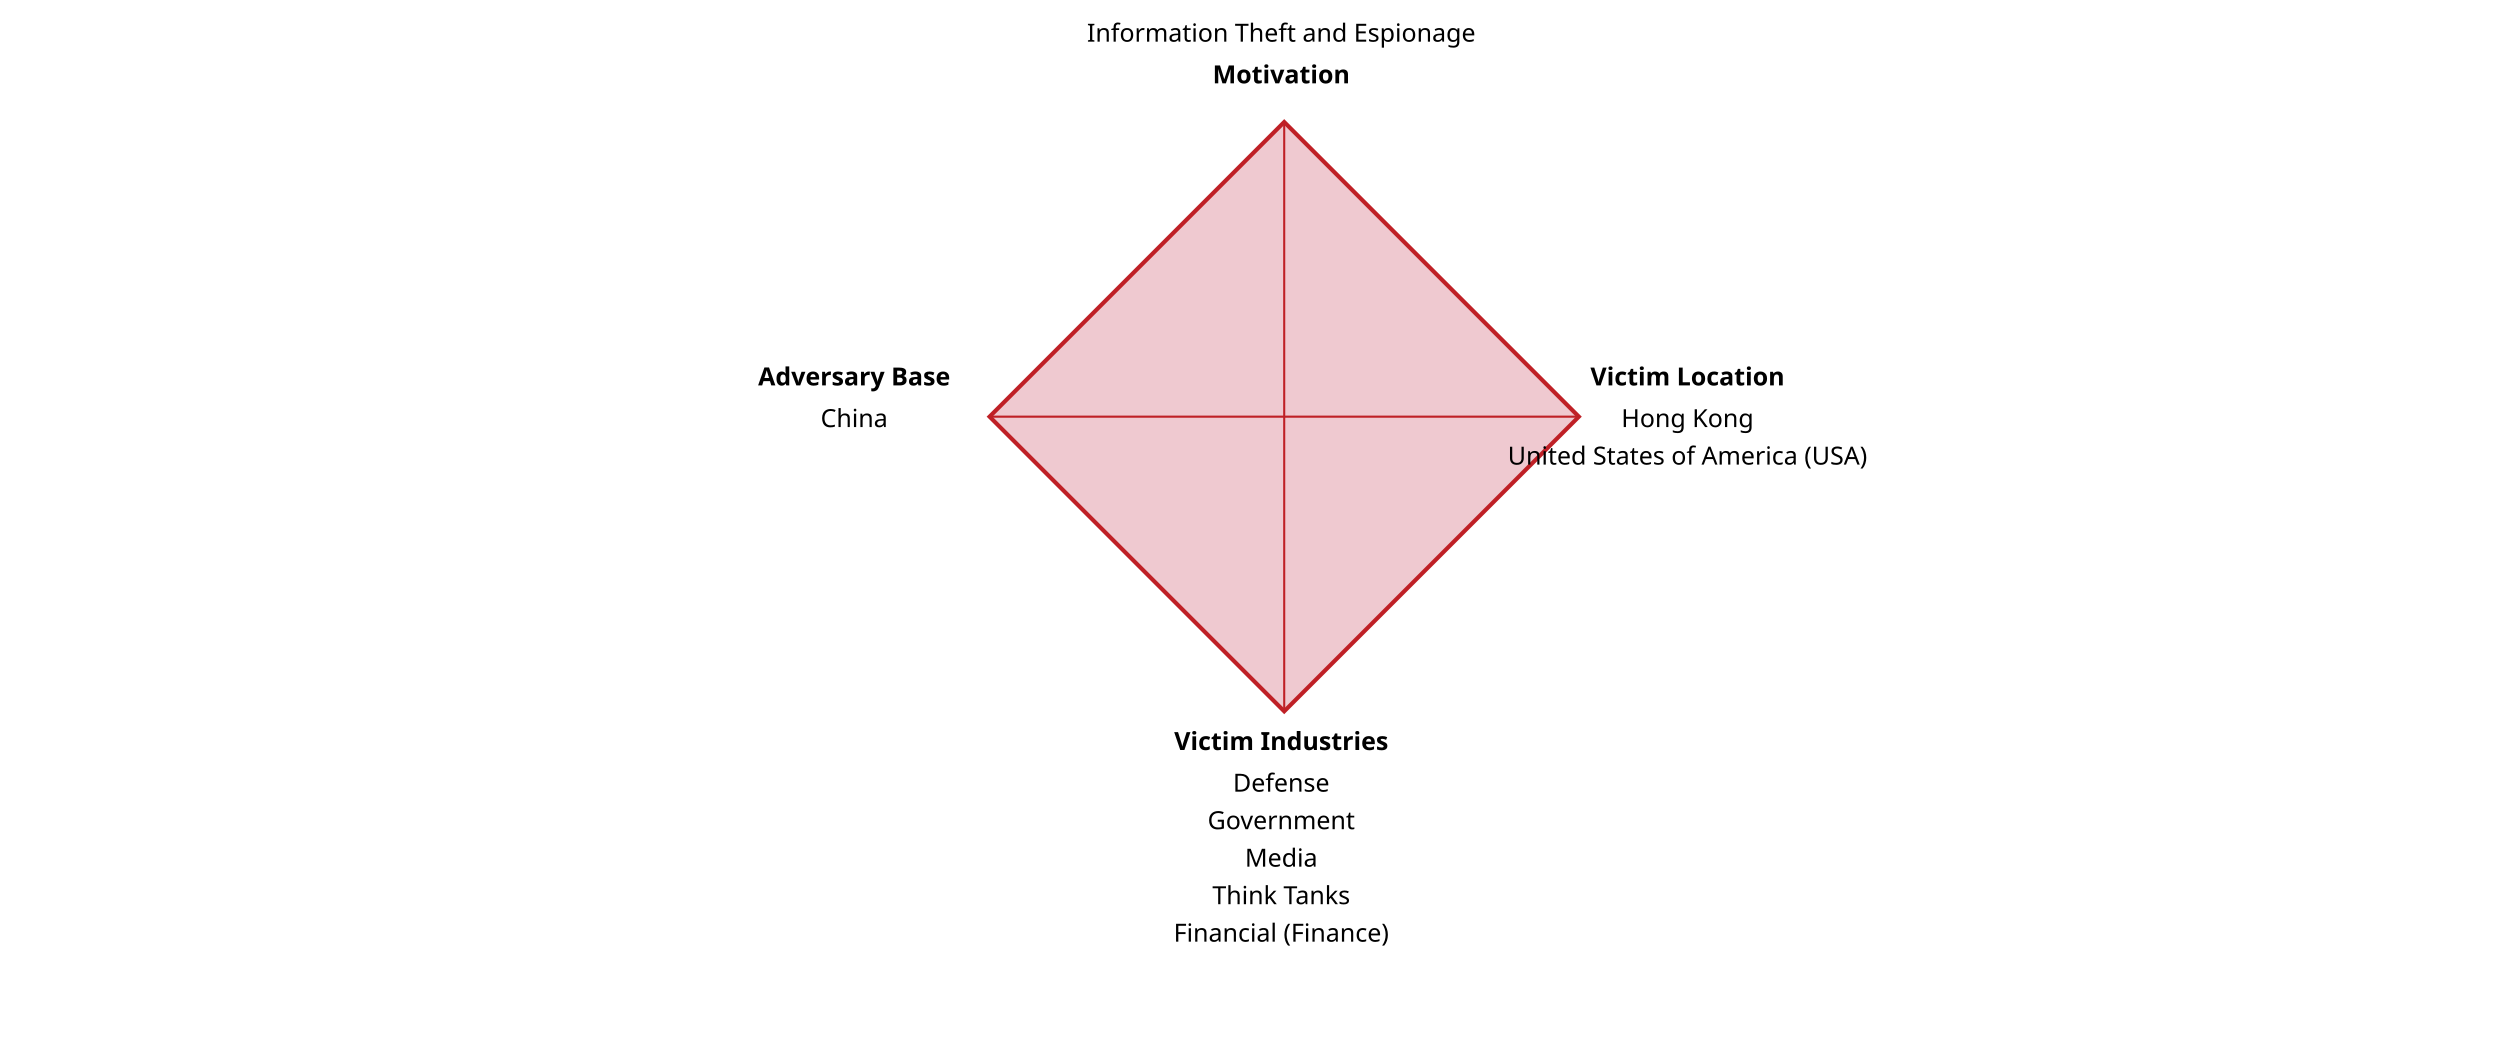
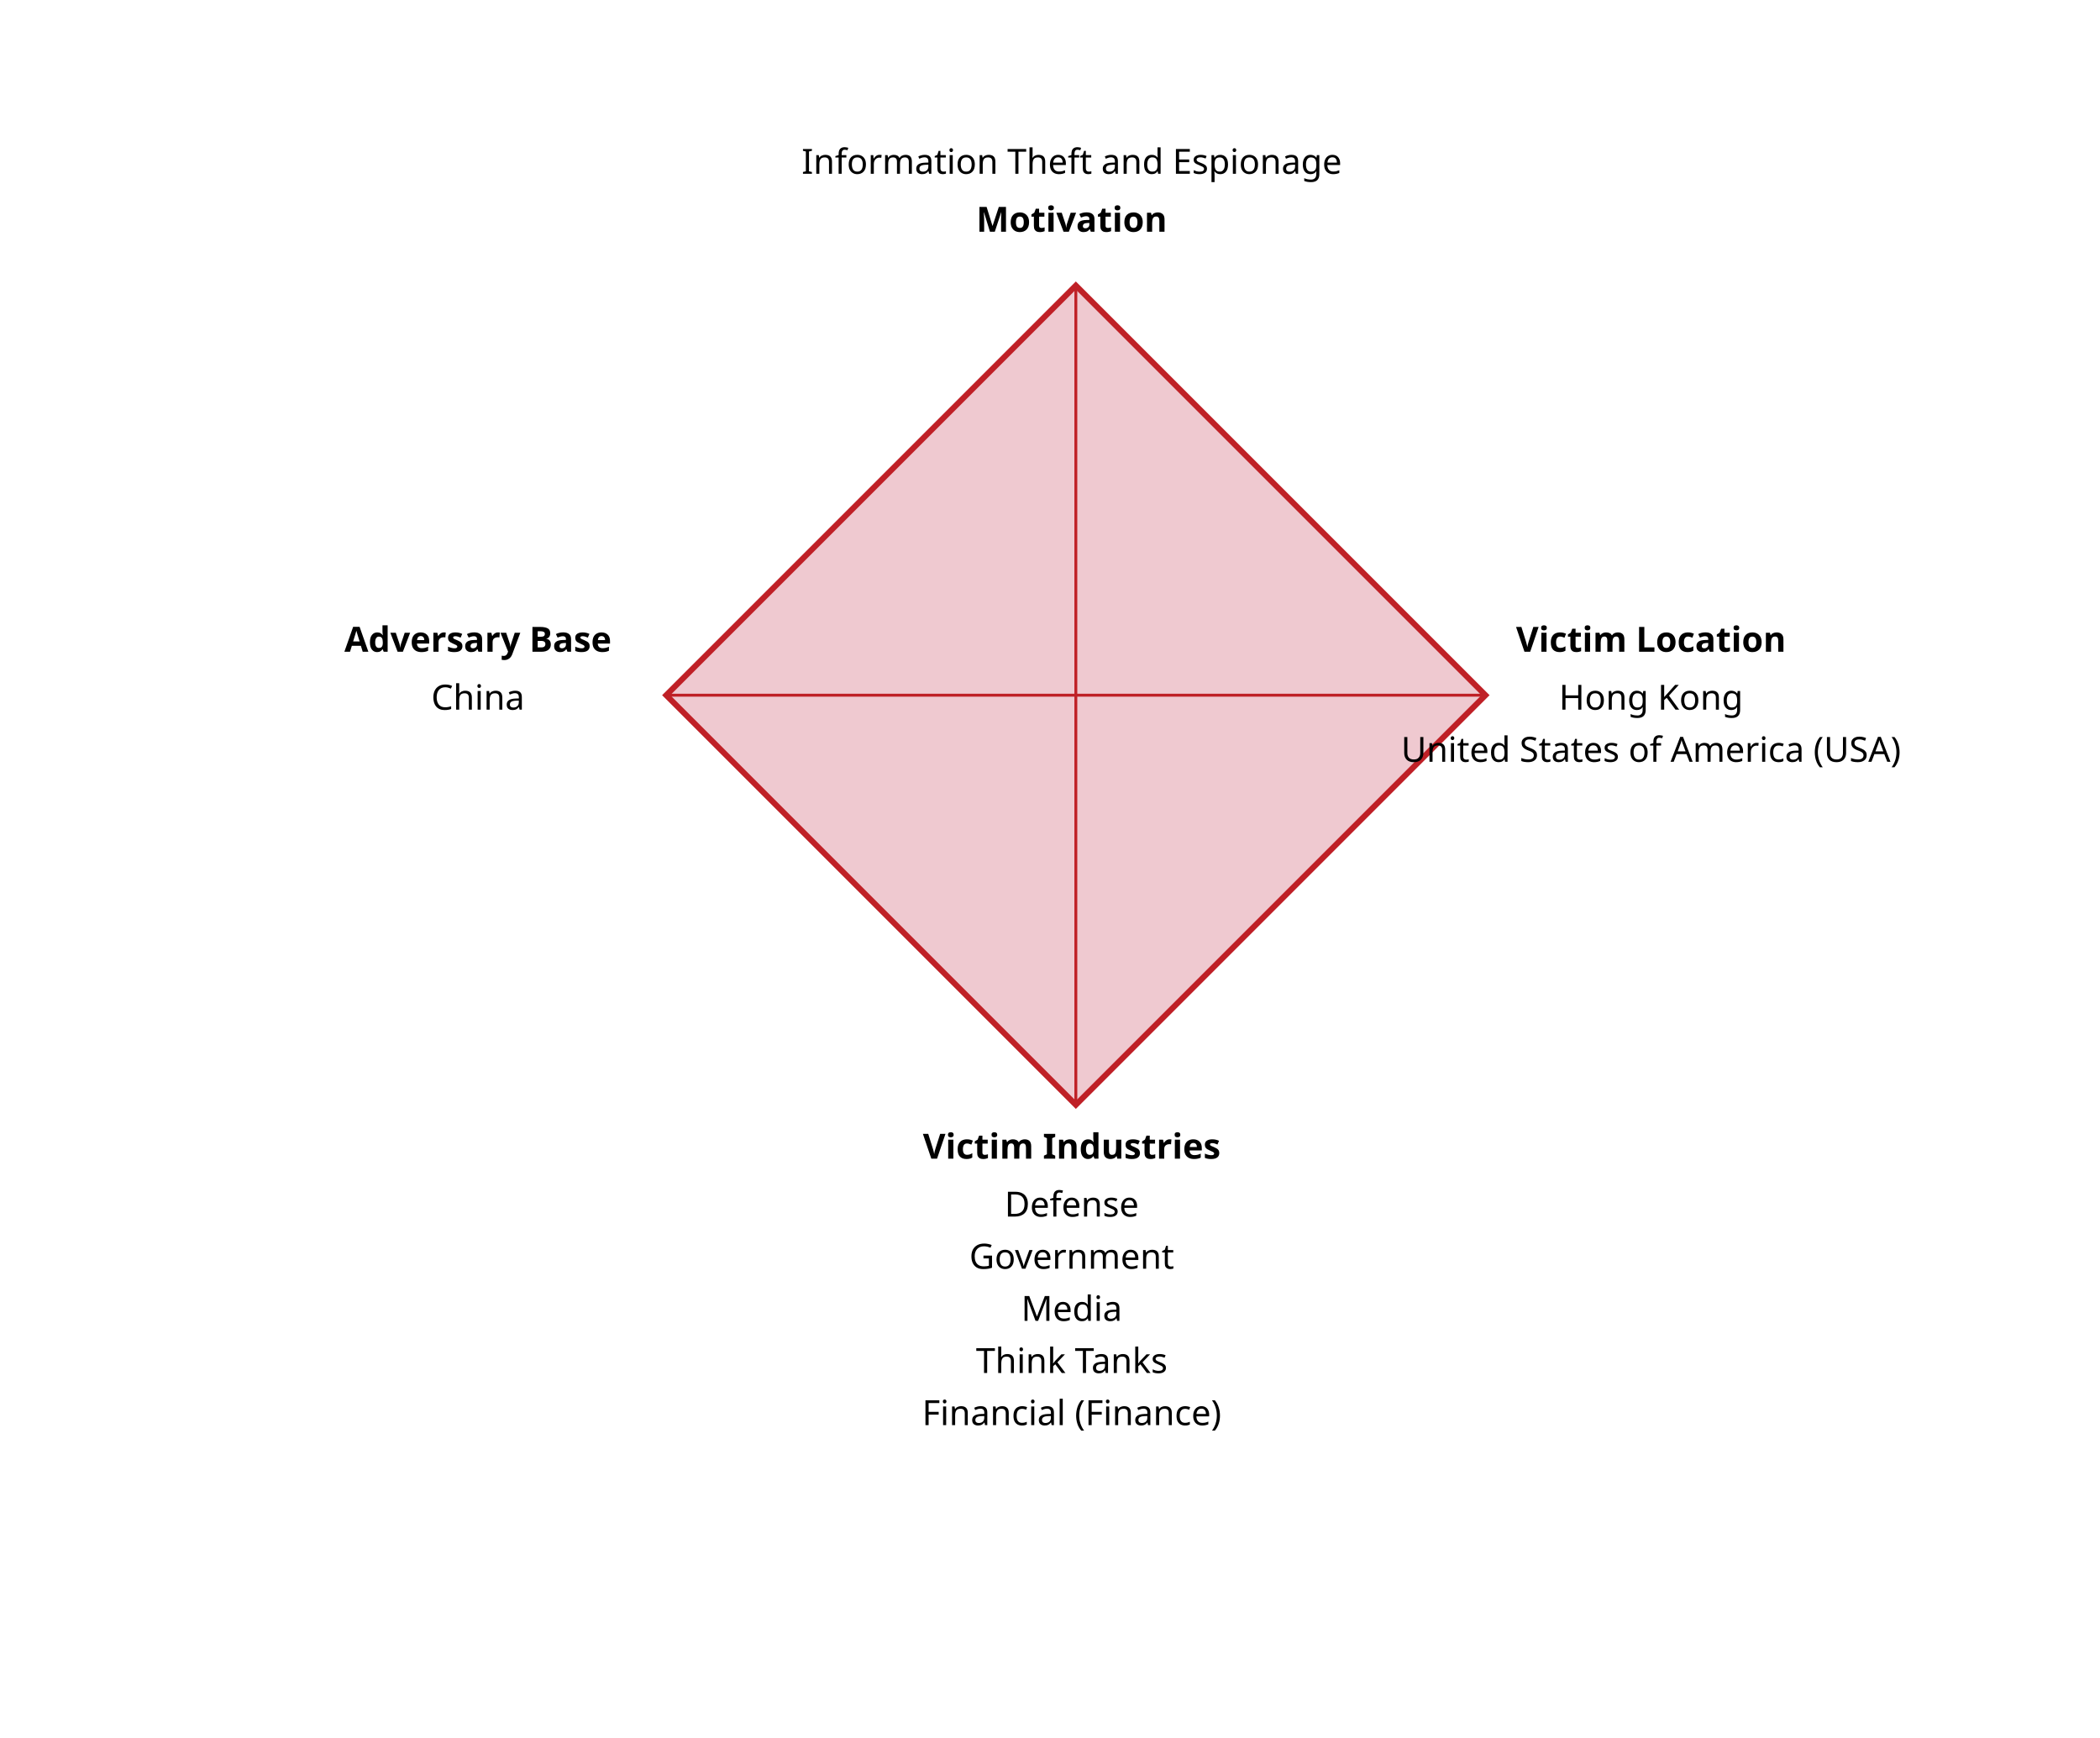
- <svg xmlns="http://www.w3.org/2000/svg" viewBox="0 0 1200 500" version="1.1">
-   <g transform="translate(475 200) rotate(-45)">
+ <svg xmlns="http://www.w3.org/2000/svg" viewBox="0 0 725 600" version="1.1">
+   <g transform="translate(230 240) rotate(-45)">
    <rect x="0" y="0" width="200" height="200" fill="#efc9d0" stroke="#bf2026ff" stroke-width="2" />
    <line x1="0" y1="0" x2="200" y2="200" stroke="#bf2026ff" />
    <line x1="0" y1="200" x2="200" y2="0" stroke="#bf2026ff" />
  </g>
-   <g id="diamond_labels" transform="translate(475 200)">
+   <g id="diamond_labels" transform="translate(230 240)">
    <text x="140" y="-160" id="svg_motivation" style="font-weight:bold" font-family="sans-serif" text-anchor="middle">Motivation</text>
    <text x="140" y="-180" id="svg_motivation_detail" font-family="sans-serif" text-anchor="middle">Information Theft and Espionage</text>
    <text x="140" y="160" id="svg_industry" style="font-weight:bold" font-family="sans-serif" text-anchor="middle">Victim Industries</text>
    <text x="140" y="180" id="svg_industry_detail" font-family="sans-serif" text-anchor="middle">Defense</text>
    <text x="140" y="198" id="svg_industry_detail" font-family="sans-serif" text-anchor="middle">Government</text>
    <text x="140" y="216" id="svg_industry_detail" font-family="sans-serif" text-anchor="middle">Media</text>
    <text x="140" y="234" id="svg_industry_detail" font-family="sans-serif" text-anchor="middle">Think Tanks</text>
    <text x="140" y="252" id="svg_industry_detail" font-family="sans-serif" text-anchor="middle">Financial (Finance)</text>
    <text x="-65" y="-15" id="svg_base" style="font-weight:bold" font-family="sans-serif" text-anchor="middle">Adversary Base</text>
    <text x="-65" y="5" id="svg_base_detail" font-family="sans-serif" text-anchor="middle">China</text>
-     <text x="335" y="-15" id="svg_victim_country" style="font-weight:bold" font-family="sans-serif" text-anchor="middle">Victim Location</text>
-     <text x="335" y="5" id="svg_victim_country_detail" font-family="sans-serif" text-anchor="middle">Hong Kong</text>
-     <text x="335" y="23" id="svg_victim_country_detail" font-family="sans-serif" text-anchor="middle">United States of America (USA)</text>
+     <text x="340" y="-15" id="svg_victim_country" style="font-weight:bold" font-family="sans-serif" text-anchor="middle">Victim Location</text>
+     <text x="340" y="5" id="svg_victim_country_detail" font-family="sans-serif" text-anchor="middle">Hong Kong</text>
+     <text x="340" y="23" id="svg_victim_country_detail" font-family="sans-serif" text-anchor="middle">United States of America (USA)</text>
  </g>
</svg>
